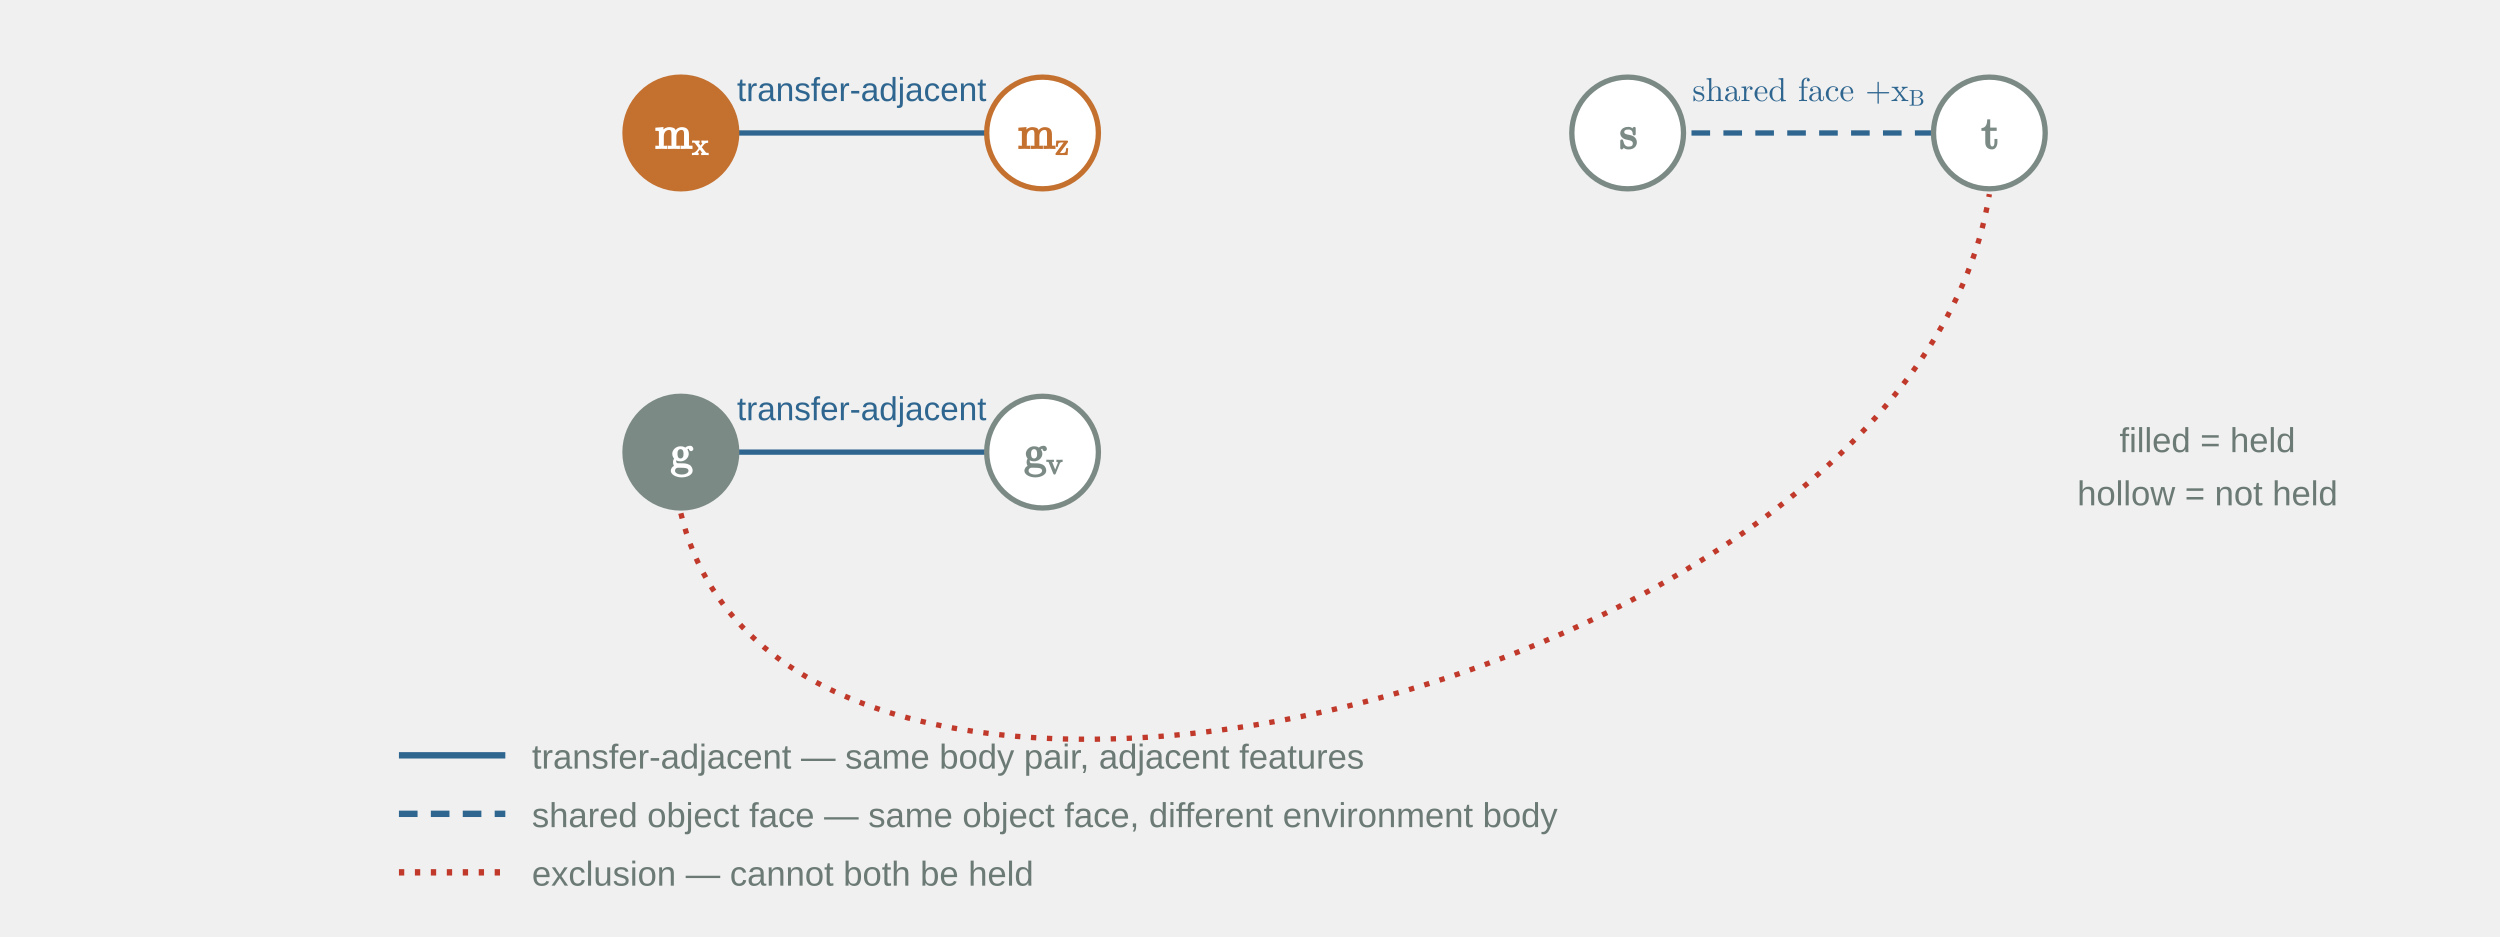
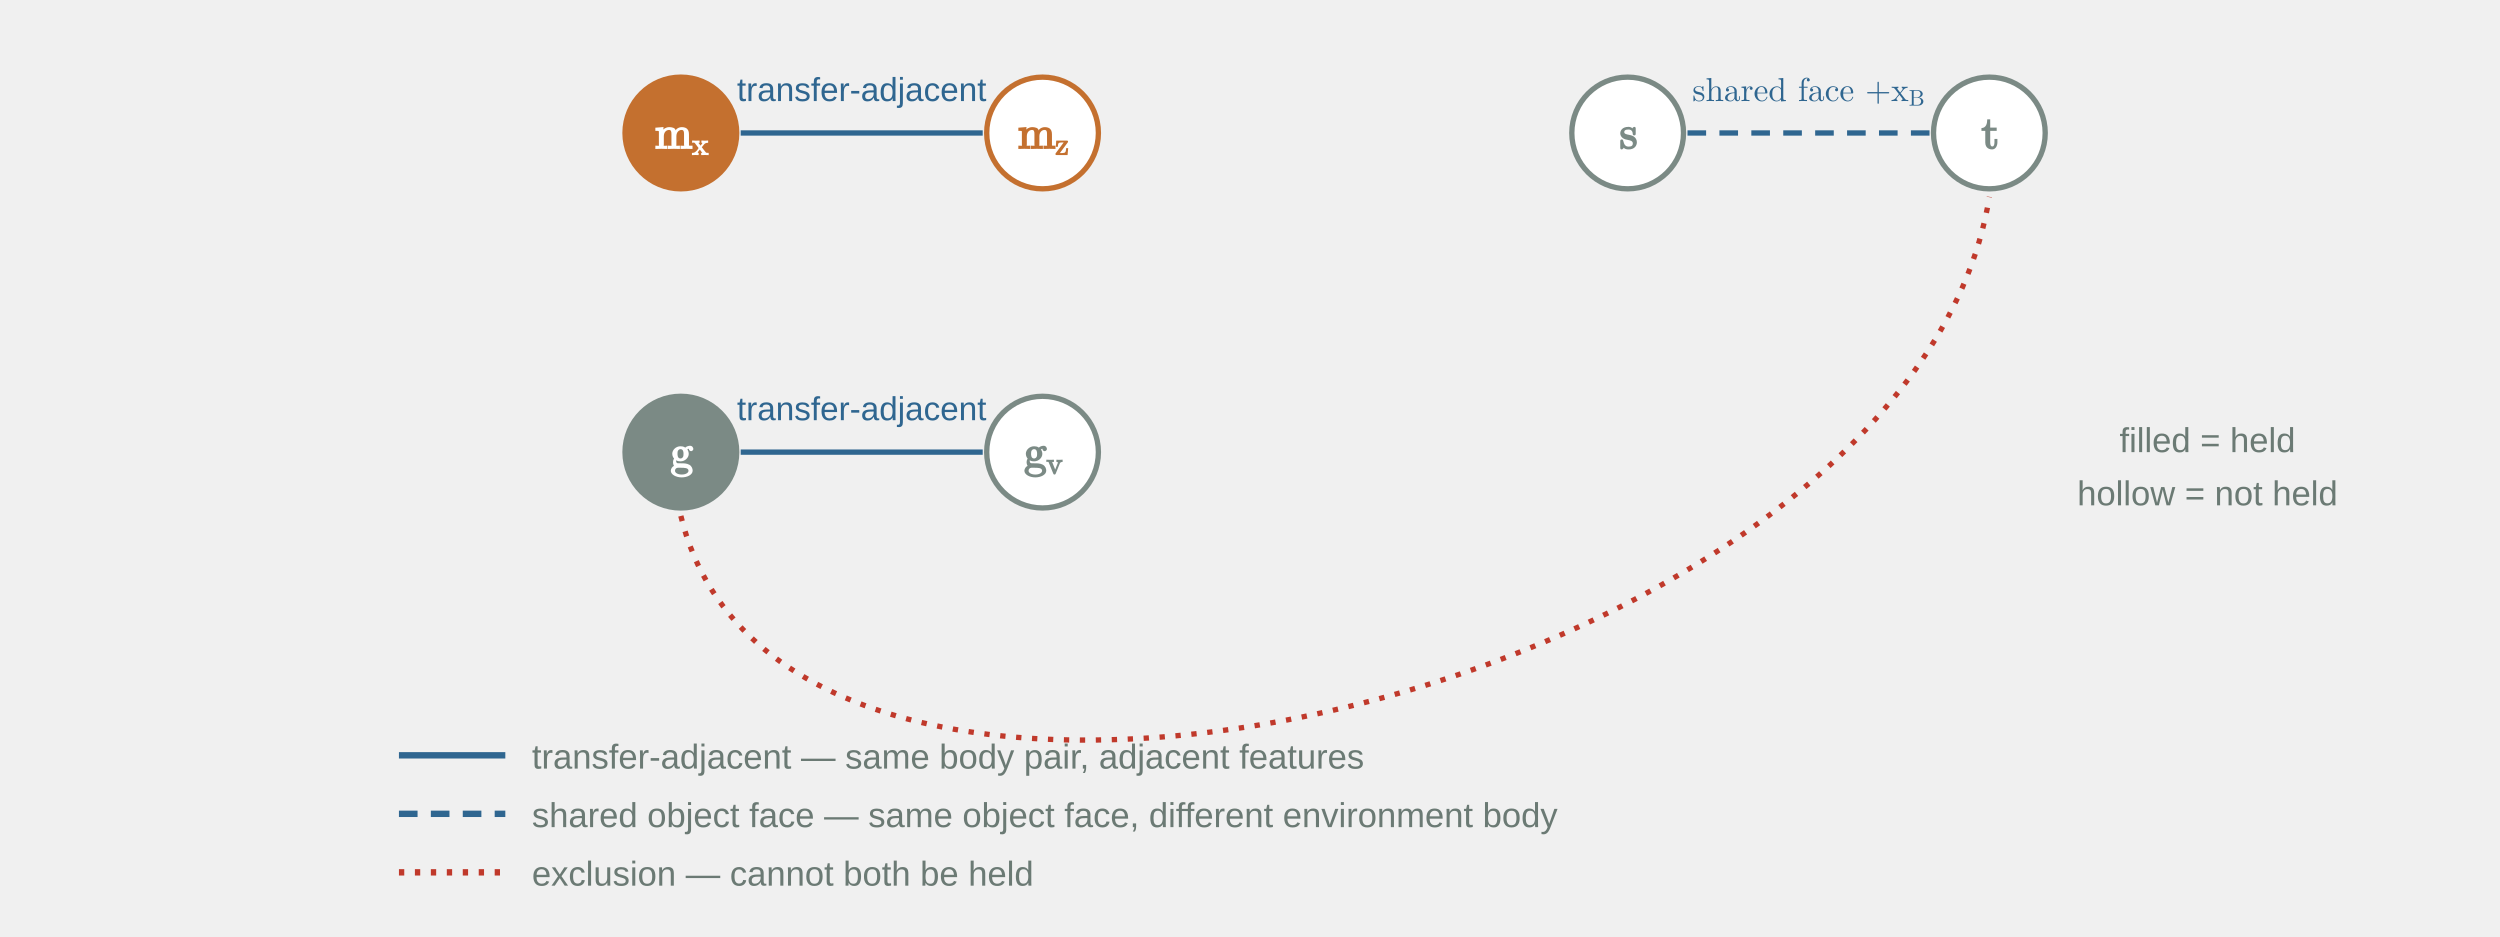
<svg xmlns="http://www.w3.org/2000/svg" viewBox="0 72 940 352" width="100%" class="fig" role="img" aria-label="The contact graph">
-   <line x1="256" y1="122" x2="392" y2="122" stroke="#2f6690" stroke-width="2.0" opacity="1.0" />
-   <line x1="256" y1="242" x2="392" y2="242" stroke="#2f6690" stroke-width="2.0" opacity="1.0" />
-   <line x1="612" y1="122" x2="748" y2="122" stroke="#2f6690" stroke-width="2.0" stroke-dasharray="7 5" opacity="1.0" />
-   <path d="M 256 265 C 296 432 718 332 748 145" fill="none" stroke="#c0392b" stroke-width="2.0" stroke-dasharray="2 4" opacity="1.0" />
+   <line x1="278.5" y1="122.0" x2="369.5" y2="122.0" stroke="#2f6690" stroke-width="2.0" opacity="1.0" />
+   <line x1="278.5" y1="242.0" x2="369.5" y2="242.0" stroke="#2f6690" stroke-width="2.0" opacity="1.0" />
+   <line x1="634.5" y1="122.0" x2="725.5" y2="122.0" stroke="#2f6690" stroke-width="2.0" stroke-dasharray="7 5" opacity="1.0" />
+   <path d="M 256 266 C 296 432 718 332 748 146" fill="none" stroke="#c0392b" stroke-width="2.0" stroke-dasharray="2 4" opacity="1.0" />
  <circle cx="256" cy="122" r="21" fill="#c4702f" stroke="#c4702f" stroke-width="2" opacity="1.0" />
  <text x="256" y="128" font-size="17" text-anchor="middle" fill="#ffffff" font-weight="700" font-family="'Latin Modern Math',Georgia,serif" opacity="1.0">m<tspan baseline-shift="sub" font-size="0.68em">x</tspan>
  </text>
  <circle cx="392" cy="122" r="21" fill="#ffffff" stroke="#c4702f" stroke-width="2" opacity="1.0" />
  <text x="392" y="128" font-size="17" text-anchor="middle" fill="#c4702f" font-weight="700" font-family="'Latin Modern Math',Georgia,serif" opacity="1.0">m<tspan baseline-shift="sub" font-size="0.68em">z</tspan>
  </text>
  <circle cx="256" cy="242" r="21" fill="#7b8a85" stroke="#7b8a85" stroke-width="2" opacity="1.0" />
  <text x="256" y="248" font-size="17" text-anchor="middle" fill="#ffffff" font-weight="700" font-family="'Latin Modern Math',Georgia,serif" opacity="1.0">g</text>
  <circle cx="392" cy="242" r="21" fill="#ffffff" stroke="#7b8a85" stroke-width="2" opacity="1.0" />
  <text x="392" y="248" font-size="17" text-anchor="middle" fill="#7b8a85" font-weight="700" font-family="'Latin Modern Math',Georgia,serif" opacity="1.0">g<tspan baseline-shift="sub" font-size="0.68em">v</tspan>
  </text>
  <circle cx="612" cy="122" r="21" fill="#ffffff" stroke="#7b8a85" stroke-width="2" opacity="1.0" />
  <text x="612" y="128" font-size="17" text-anchor="middle" fill="#7b8a85" font-weight="700" font-family="'Latin Modern Math',Georgia,serif" opacity="1.0">s</text>
  <circle cx="748" cy="122" r="21" fill="#ffffff" stroke="#7b8a85" stroke-width="2" opacity="1.0" />
  <text x="748" y="128" font-size="17" text-anchor="middle" fill="#7b8a85" font-weight="700" font-family="'Latin Modern Math',Georgia,serif" opacity="1.0">t</text>
  <text x="324.00" y="110.00" font-size="12.5" fill="#2f6690" text-anchor="middle" font-weight="400" font-family="'Source Sans Pro','Helvetica Neue',Arial,sans-serif" style="">transfer-adjacent</text>
  <text x="324.00" y="230.00" font-size="12.5" fill="#2f6690" text-anchor="middle" font-weight="400" font-family="'Source Sans Pro','Helvetica Neue',Arial,sans-serif" style="">transfer-adjacent</text>
  <text x="680.00" y="110.00" font-size="12.5" fill="#2f6690" text-anchor="middle" font-weight="400" font-family="'Latin Modern Math',Georgia,serif" style="">shared face +x<tspan baseline-shift="sub" font-size="0.68em">B</tspan>
  </text>
  <line x1="150" y1="356" x2="190" y2="356" stroke="#2f6690" stroke-width="2.4" />
  <text x="200.00" y="361.00" font-size="13" fill="#6b7a74" text-anchor="start" font-weight="400" font-family="'Source Sans Pro','Helvetica Neue',Arial,sans-serif" style="">transfer-adjacent — same body pair, adjacent features</text>
  <line x1="150" y1="378" x2="190" y2="378" stroke="#2f6690" stroke-width="2.4" stroke-dasharray="7 5" />
  <text x="200.00" y="383.00" font-size="13" fill="#6b7a74" text-anchor="start" font-weight="400" font-family="'Source Sans Pro','Helvetica Neue',Arial,sans-serif" style="">shared object face — same object face, different environment body</text>
  <line x1="150" y1="400" x2="190" y2="400" stroke="#c0392b" stroke-width="2.4" stroke-dasharray="2 4" />
  <text x="200.00" y="405.00" font-size="13" fill="#6b7a74" text-anchor="start" font-weight="400" font-family="'Source Sans Pro','Helvetica Neue',Arial,sans-serif" style="">exclusion — cannot both be held</text>
  <text x="830.00" y="242.00" font-size="13" fill="#6b7a74" text-anchor="middle" font-weight="400" font-family="'Source Sans Pro','Helvetica Neue',Arial,sans-serif" style="">filled = held</text>
  <text x="830.00" y="262.00" font-size="13" fill="#6b7a74" text-anchor="middle" font-weight="400" font-family="'Source Sans Pro','Helvetica Neue',Arial,sans-serif" style="">hollow = not held</text>
</svg>
